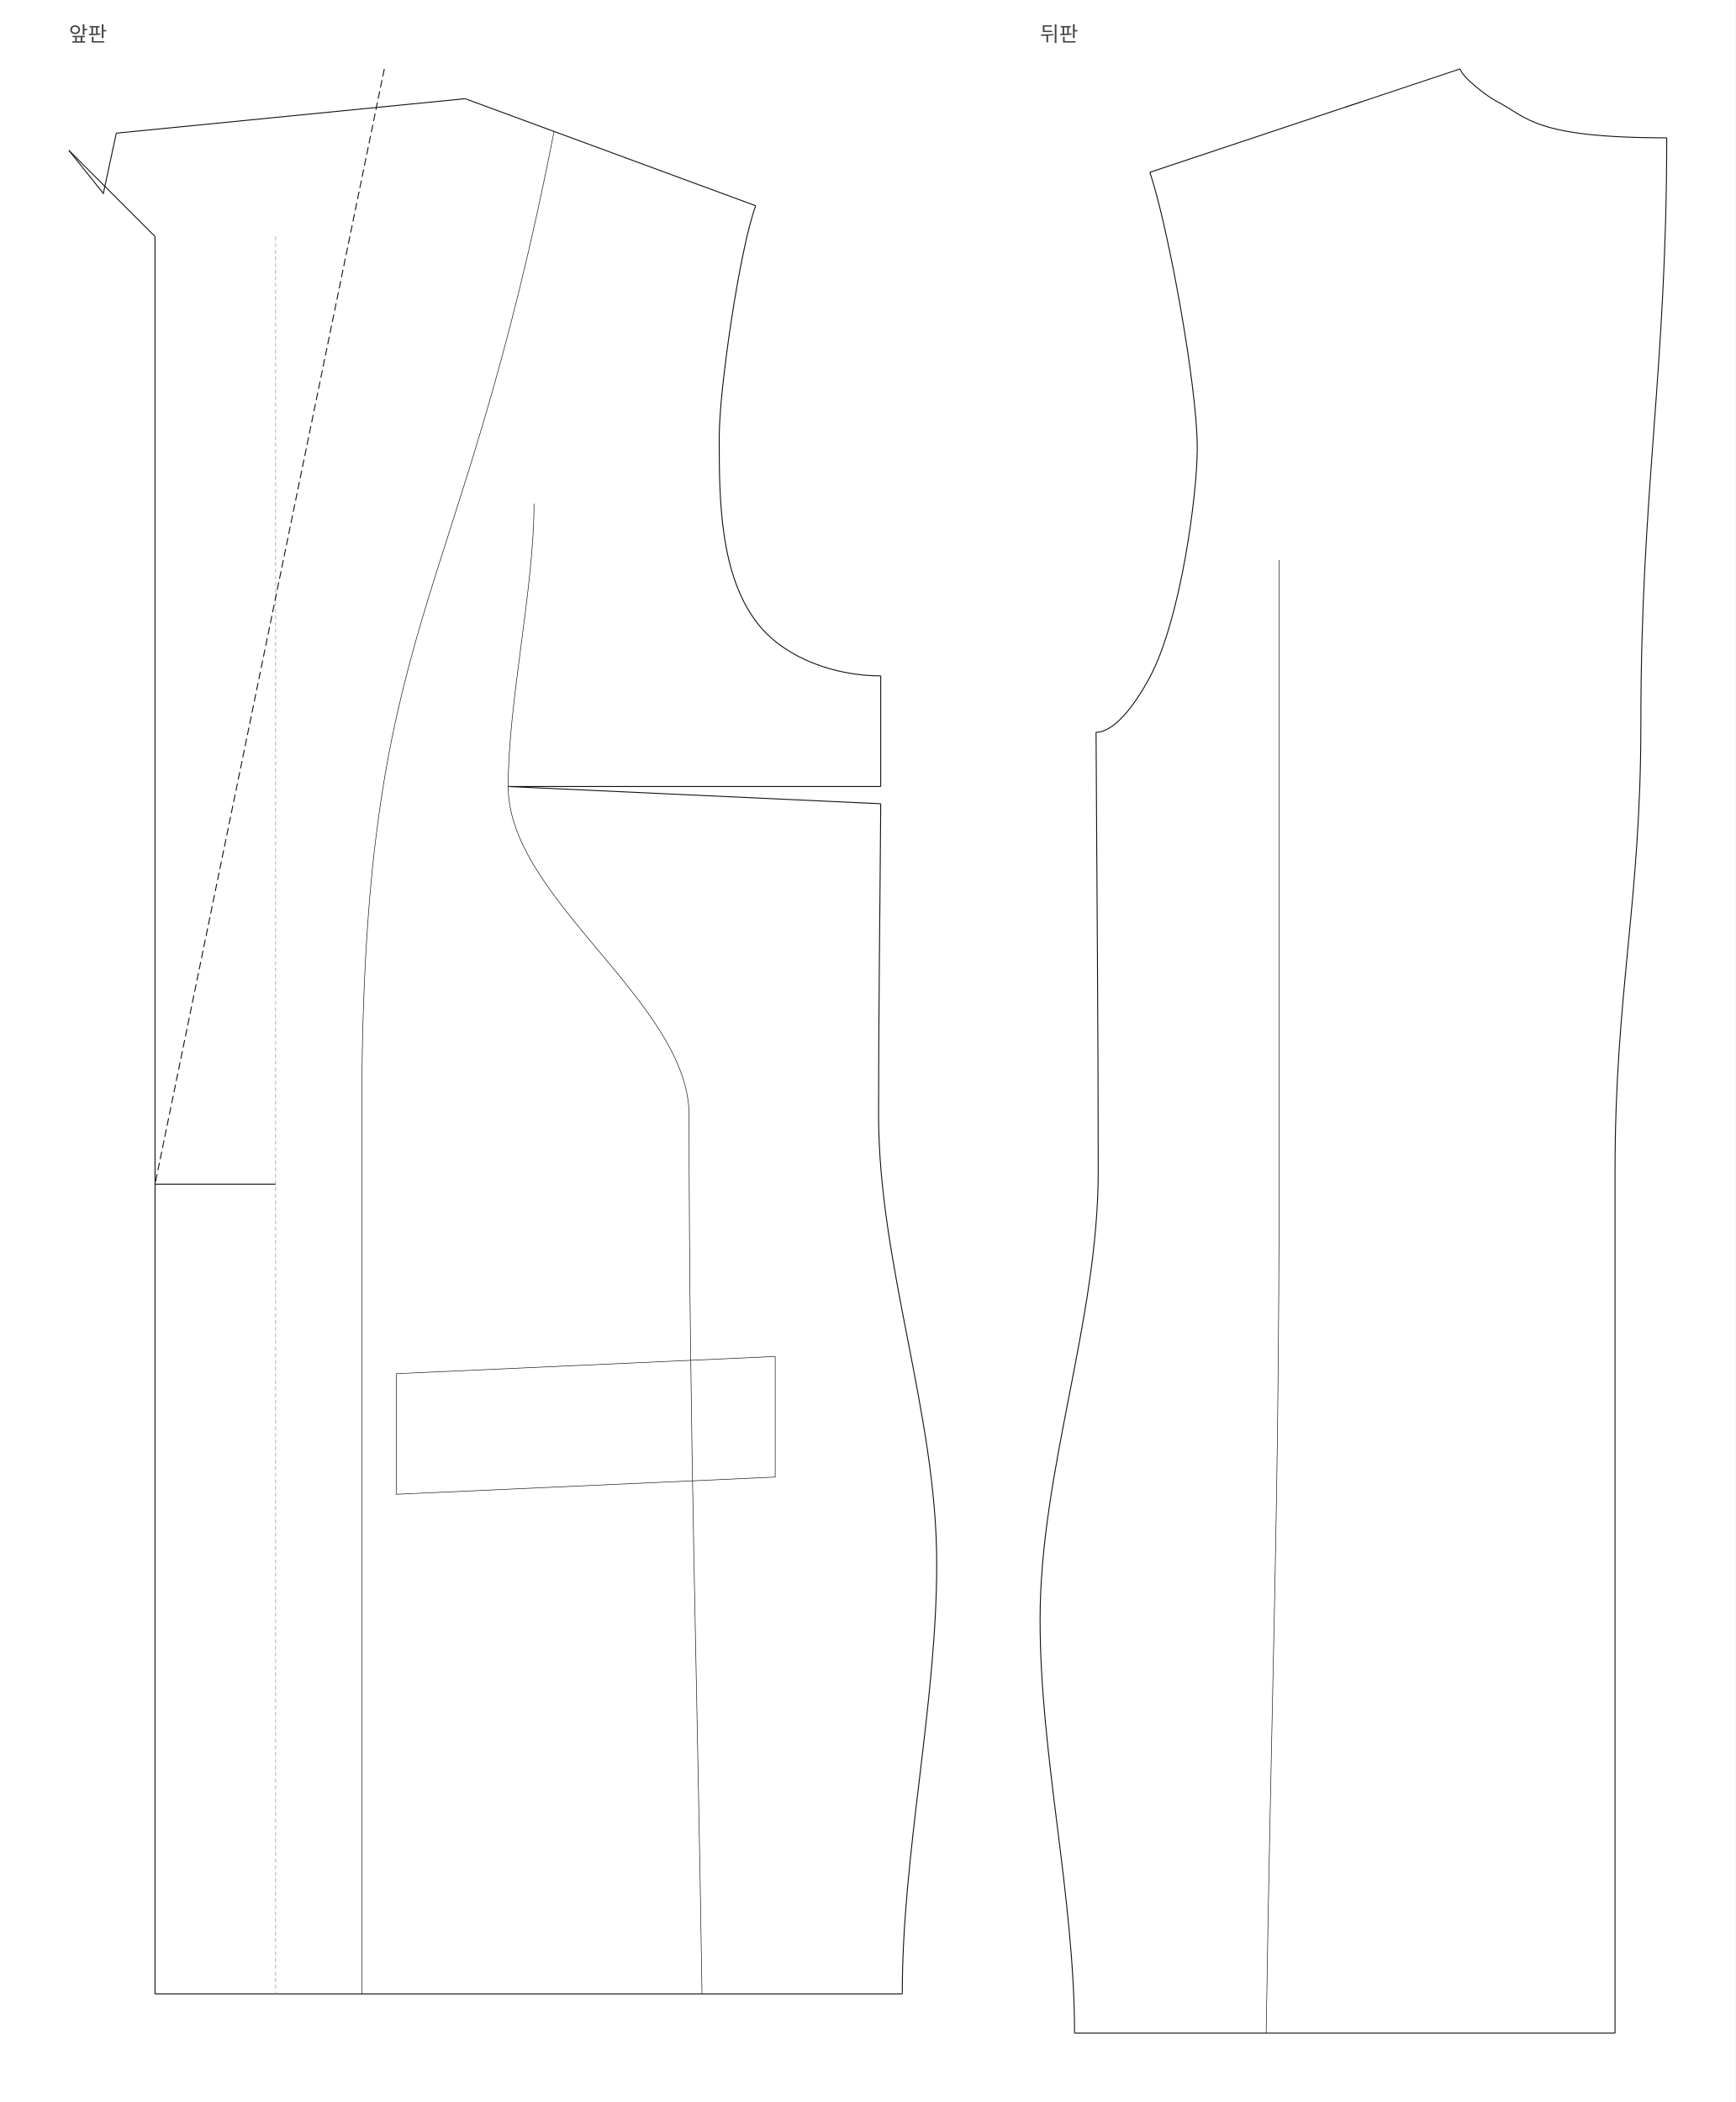
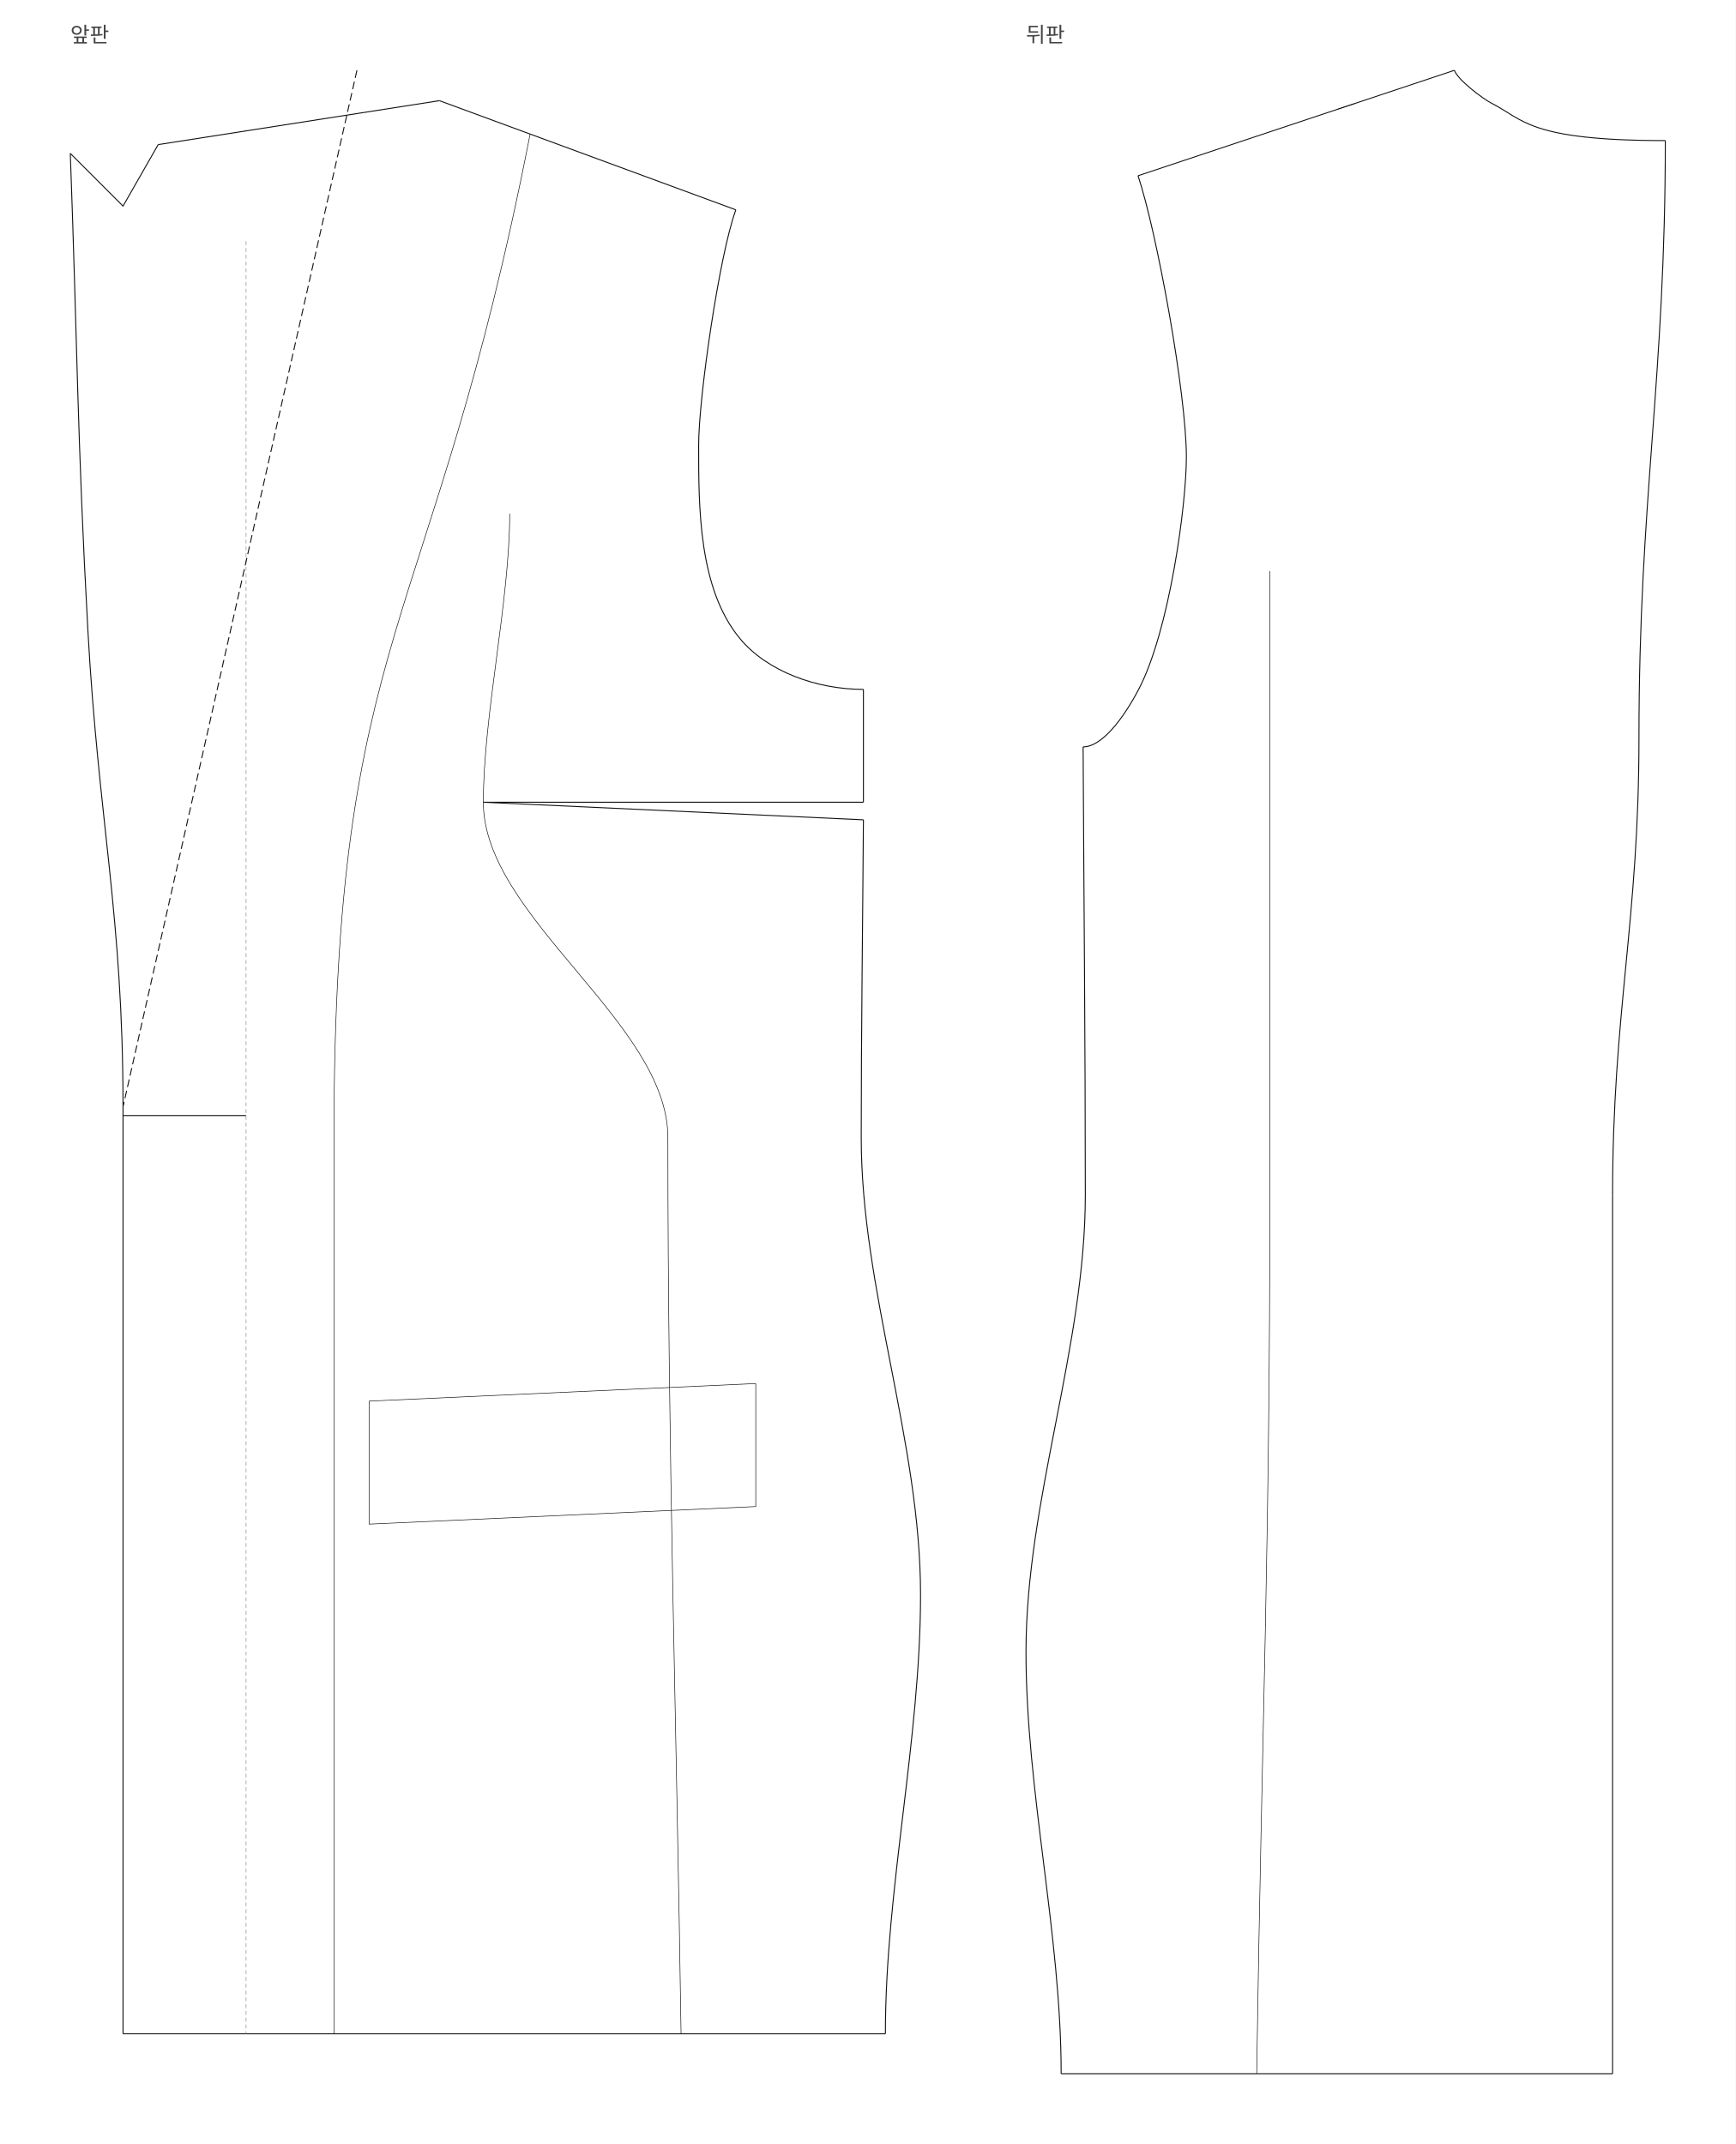
- <svg xmlns="http://www.w3.org/2000/svg" width="639.762mm" height="774.7mm" viewBox="0 0 639.762 774.7">
+ <svg xmlns="http://www.w3.org/2000/svg" width="627.062mm" height="774.7mm" viewBox="0 0 627.062 774.7">
  <rect width="100%" height="100%" fill="white" />
  <g id="앞판">
    <g id="outline" fill="none" stroke="#111" stroke-width="0.35">
-       <path d="M171.45 36.374L278.549 75.822" />
-       <path d="M278.549 75.822C272.597 91.982 265.112 143.652 265.112 160.873C265.112 183.071 264.988 212.761 280.154 230.882C290.028 242.679 307.818 249.099 324.644 249.099" />
-       <path d="M324.644 249.099L324.644 289.877" />
-       <path d="M324.644 296.227C324.382 334.11 323.85 373.14 323.85 411.024C323.85 465.964 345.281 521.184 345.281 576.124C345.281 628.679 332.581 682.319 332.581 734.874" />
-       <path d="M101.6 734.874C193.993 734.874 240.189 734.874 332.581 734.874" />
-       <path d="M57.15 87.174L57.15 734.874" />
-       <path d="M57.15 734.874L101.6 734.874" />
-       <path d="M171.45 36.374L42.862 49.074" />
-       <path d="M42.862 49.074L38.1 71.299L25.4 55.424" />
-       <path d="M25.4 55.424L57.15 87.174" />
+       <path d="M158.75 36.374L265.849 75.822" />
+       <path d="M265.849 75.822C259.897 91.982 252.412 143.652 252.412 160.873C252.412 183.071 252.288 212.761 267.454 230.882C277.328 242.679 295.118 249.099 311.944 249.099" />
+       <path d="M311.944 249.099L311.944 289.877" />
+       <path d="M311.944 296.227C311.682 334.11 311.15 373.14 311.15 411.024C311.15 465.964 332.581 521.184 332.581 576.124C332.581 628.679 319.881 682.319 319.881 734.874" />
+       <path d="M88.9 734.874C181.292 734.874 227.489 734.874 319.881 734.874" />
+       <path d="M44.45 399.911L44.45 734.874" />
+       <path d="M44.45 734.874L88.9 734.874" />
+       <path d="M158.75 36.374L57.15 52.249" />
+       <path d="M57.15 52.249L44.45 74.474L25.4 55.424" />
+       <path d="M25.4 55.424C27.942 124.391 27.944 158.934 31.755 227.843C35.565 296.752 44.45 330.897 44.45 399.911" />
    </g>
    <g id="dart" fill="none" stroke="#111" stroke-width="0.35">
-       <path d="M324.644 289.877L187.325 289.877L324.644 296.227" />
+       <path d="M311.944 289.877L174.625 289.877L311.944 296.227" />
    </g>
    <g id="construction" fill="none" stroke="#888" stroke-width="0.21" stroke-dasharray="1.4,1.05">
-       <path d="M101.6 87.174L101.6 734.874" />
+       <path d="M88.9 87.174L88.9 734.874" />
    </g>
    <g id="mark" fill="none" stroke="#111" stroke-width="0.21">
-       <path d="M196.85 185.599C196.85 217.013 187.325 258.464 187.325 289.877C187.325 331.362 254 369.539 254 411.024C254 524.384 257.096 621.526 258.762 734.874" />
-       <path d="M146.05 506.274L285.75 499.924" />
-       <path d="M146.05 506.274L146.05 550.724L285.75 544.374L285.75 499.924" />
-       <path d="M204.223 48.445C168.786 229.734 133.35 226.304 133.35 411.024C133.35 540.564 133.35 605.334 133.35 734.874" />
+       <path d="M184.15 185.599C184.15 217.013 174.625 258.464 174.625 289.877C174.625 331.362 241.3 369.539 241.3 411.024C241.3 524.384 244.396 621.526 246.062 734.874" />
+       <path d="M133.35 506.274L273.05 499.924" />
+       <path d="M133.35 506.274L133.35 550.724L273.05 544.374L273.05 499.924" />
+       <path d="M191.523 48.445C156.086 229.734 120.65 226.304 120.65 411.024C120.65 540.564 120.65 605.334 120.65 734.874" />
    </g>
    <g id="notch" fill="none" stroke="#111" stroke-width="0.35">
-       <path d="M101.6 436.424L57.15 436.424" />
+       <path d="M88.9 403.086L44.45 403.086" />
    </g>
    <g id="fold" fill="none" stroke="#111" stroke-width="0.35" stroke-dasharray="2.8,1.4">
-       <path d="M141.657 25.4L57.15 436.424" />
+       <path d="M128.957 25.4L44.45 399.911" />
    </g>
    <text x="25.4" y="15.24" font-size="7.62" font-family="sans-serif" fill="#444">앞판</text>
  </g>
  <g id="뒤판">
    <g id="outline" fill="none" stroke="#111" stroke-width="0.35">
-       <path d="M538.163 25.4C539.301 28.814 548.421 35.706 551.633 37.33C563.084 43.12 564.96 50.8 614.362 50.8" />
-       <path d="M423.862 63.5C430.708 84.038 441.325 142.42 441.325 165.1C441.325 182.301 435.23 228.053 423.961 249.336C418.602 259.456 410.889 269.875 404.019 269.875" />
-       <path d="M614.362 50.8C614.362 137.244 604.837 180.256 604.837 266.7C604.837 332.85 595.312 365.65 595.312 431.8" />
-       <path d="M595.312 431.8L595.312 749.3" />
-       <path d="M538.163 25.4L423.862 63.5" />
-       <path d="M404.019 269.875C404.281 323.31 404.812 378.364 404.812 431.8C404.812 486.74 383.381 541.96 383.381 596.9C383.381 647.366 396.081 698.834 396.081 749.3" />
-       <path d="M595.312 749.3C515.62 749.3 475.774 749.3 396.081 749.3" />
+       <path d="M525.462 25.4C526.601 28.814 535.721 35.706 538.933 37.33C550.384 43.12 552.26 50.8 601.662 50.8" />
+       <path d="M411.162 63.5C418.008 84.038 428.625 142.42 428.625 165.1C428.625 182.301 422.53 228.053 411.261 249.336C405.902 259.456 398.189 269.875 391.319 269.875" />
+       <path d="M601.662 50.8C601.662 137.244 592.137 180.256 592.137 266.7C592.137 332.85 582.612 365.65 582.612 431.8" />
+       <path d="M582.612 431.8L582.612 749.3" />
+       <path d="M525.462 25.4L411.162 63.5" />
+       <path d="M391.319 269.875C391.581 323.31 392.112 378.364 392.112 431.8C392.112 486.74 370.681 541.96 370.681 596.9C370.681 647.366 383.381 698.834 383.381 749.3" />
+       <path d="M582.612 749.3C502.92 749.3 463.074 749.3 383.381 749.3" />
    </g>
    <g id="mark" fill="none" stroke="#111" stroke-width="0.21">
-       <path d="M502.018 37.448L495.994 39.456" />
-       <path d="M471.487 206.375C471.487 230.505 471.487 242.57 471.487 266.7C471.487 332.74 471.487 365.76 471.487 431.8C471.487 558.814 468.63 622.3 466.725 749.3" />
+       <path d="M489.318 37.448L483.294 39.456" />
+       <path d="M458.787 206.375C458.787 230.505 458.787 242.57 458.787 266.7C458.787 332.74 458.787 365.76 458.787 431.8C458.787 558.814 455.93 622.3 454.025 749.3" />
    </g>
-     <text x="383.381" y="15.24" font-size="7.62" font-family="sans-serif" fill="#444">뒤판</text>
+     <text x="370.681" y="15.24" font-size="7.62" font-family="sans-serif" fill="#444">뒤판</text>
  </g>
</svg>
